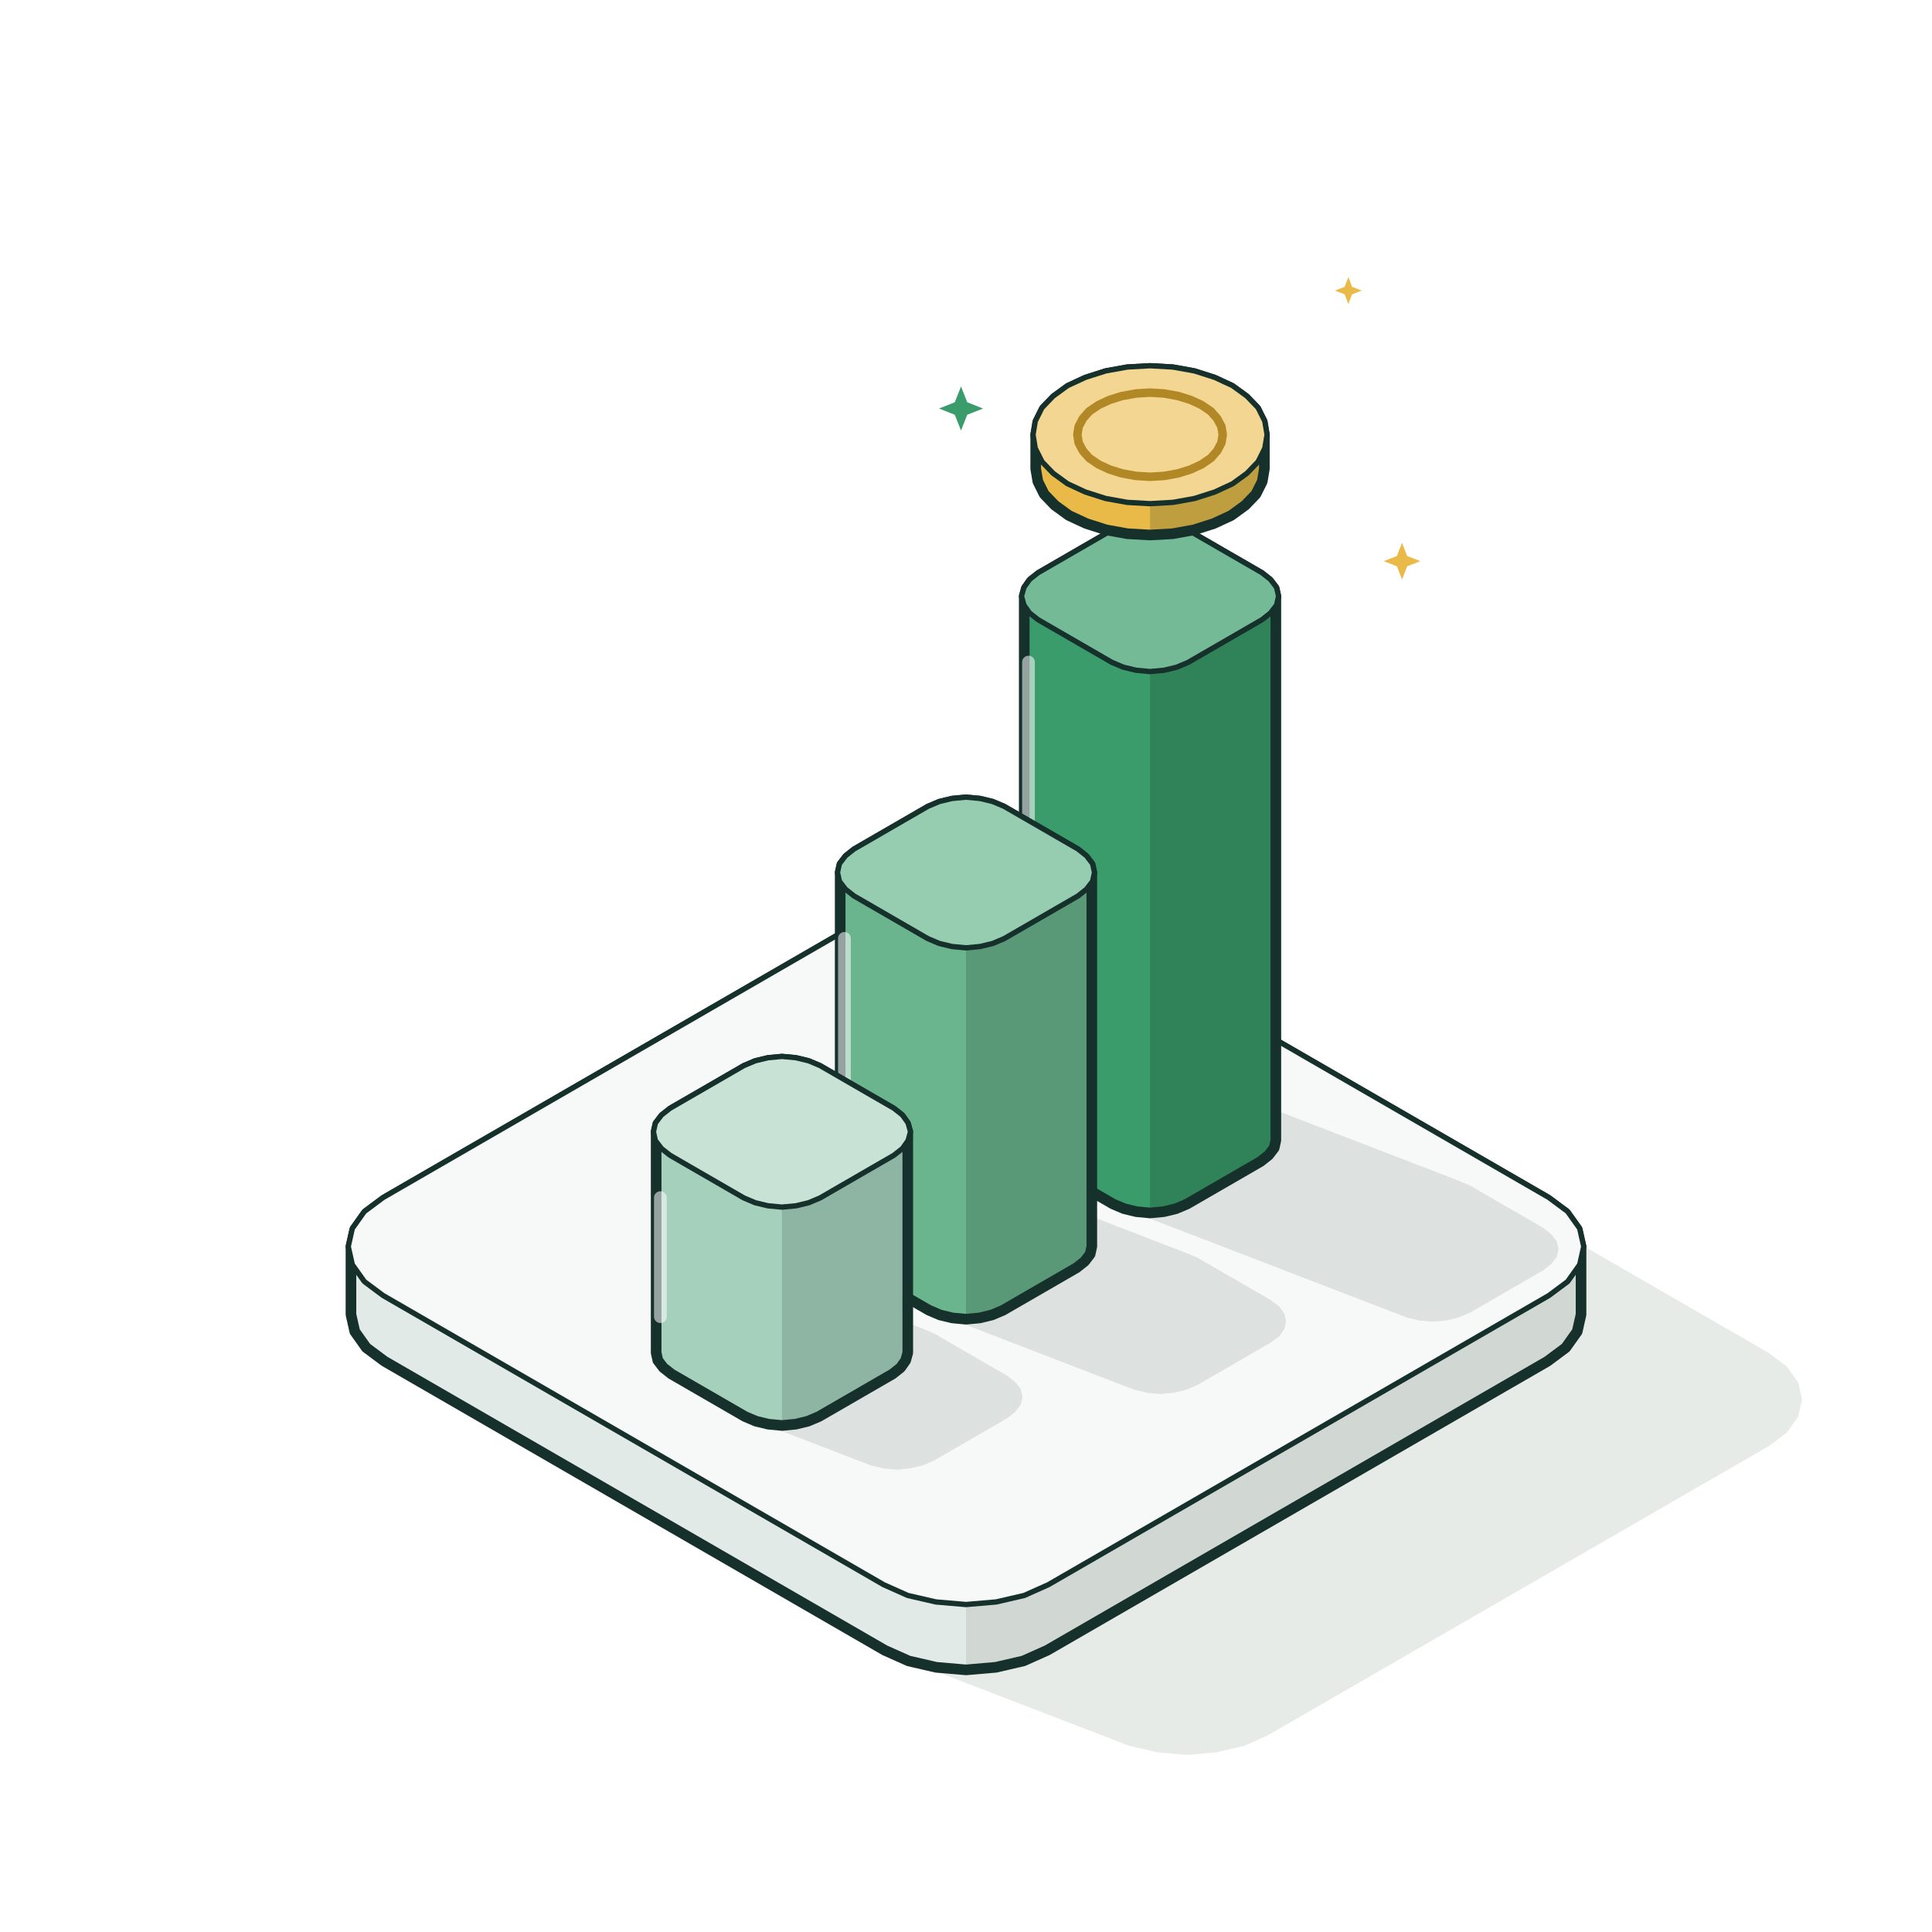
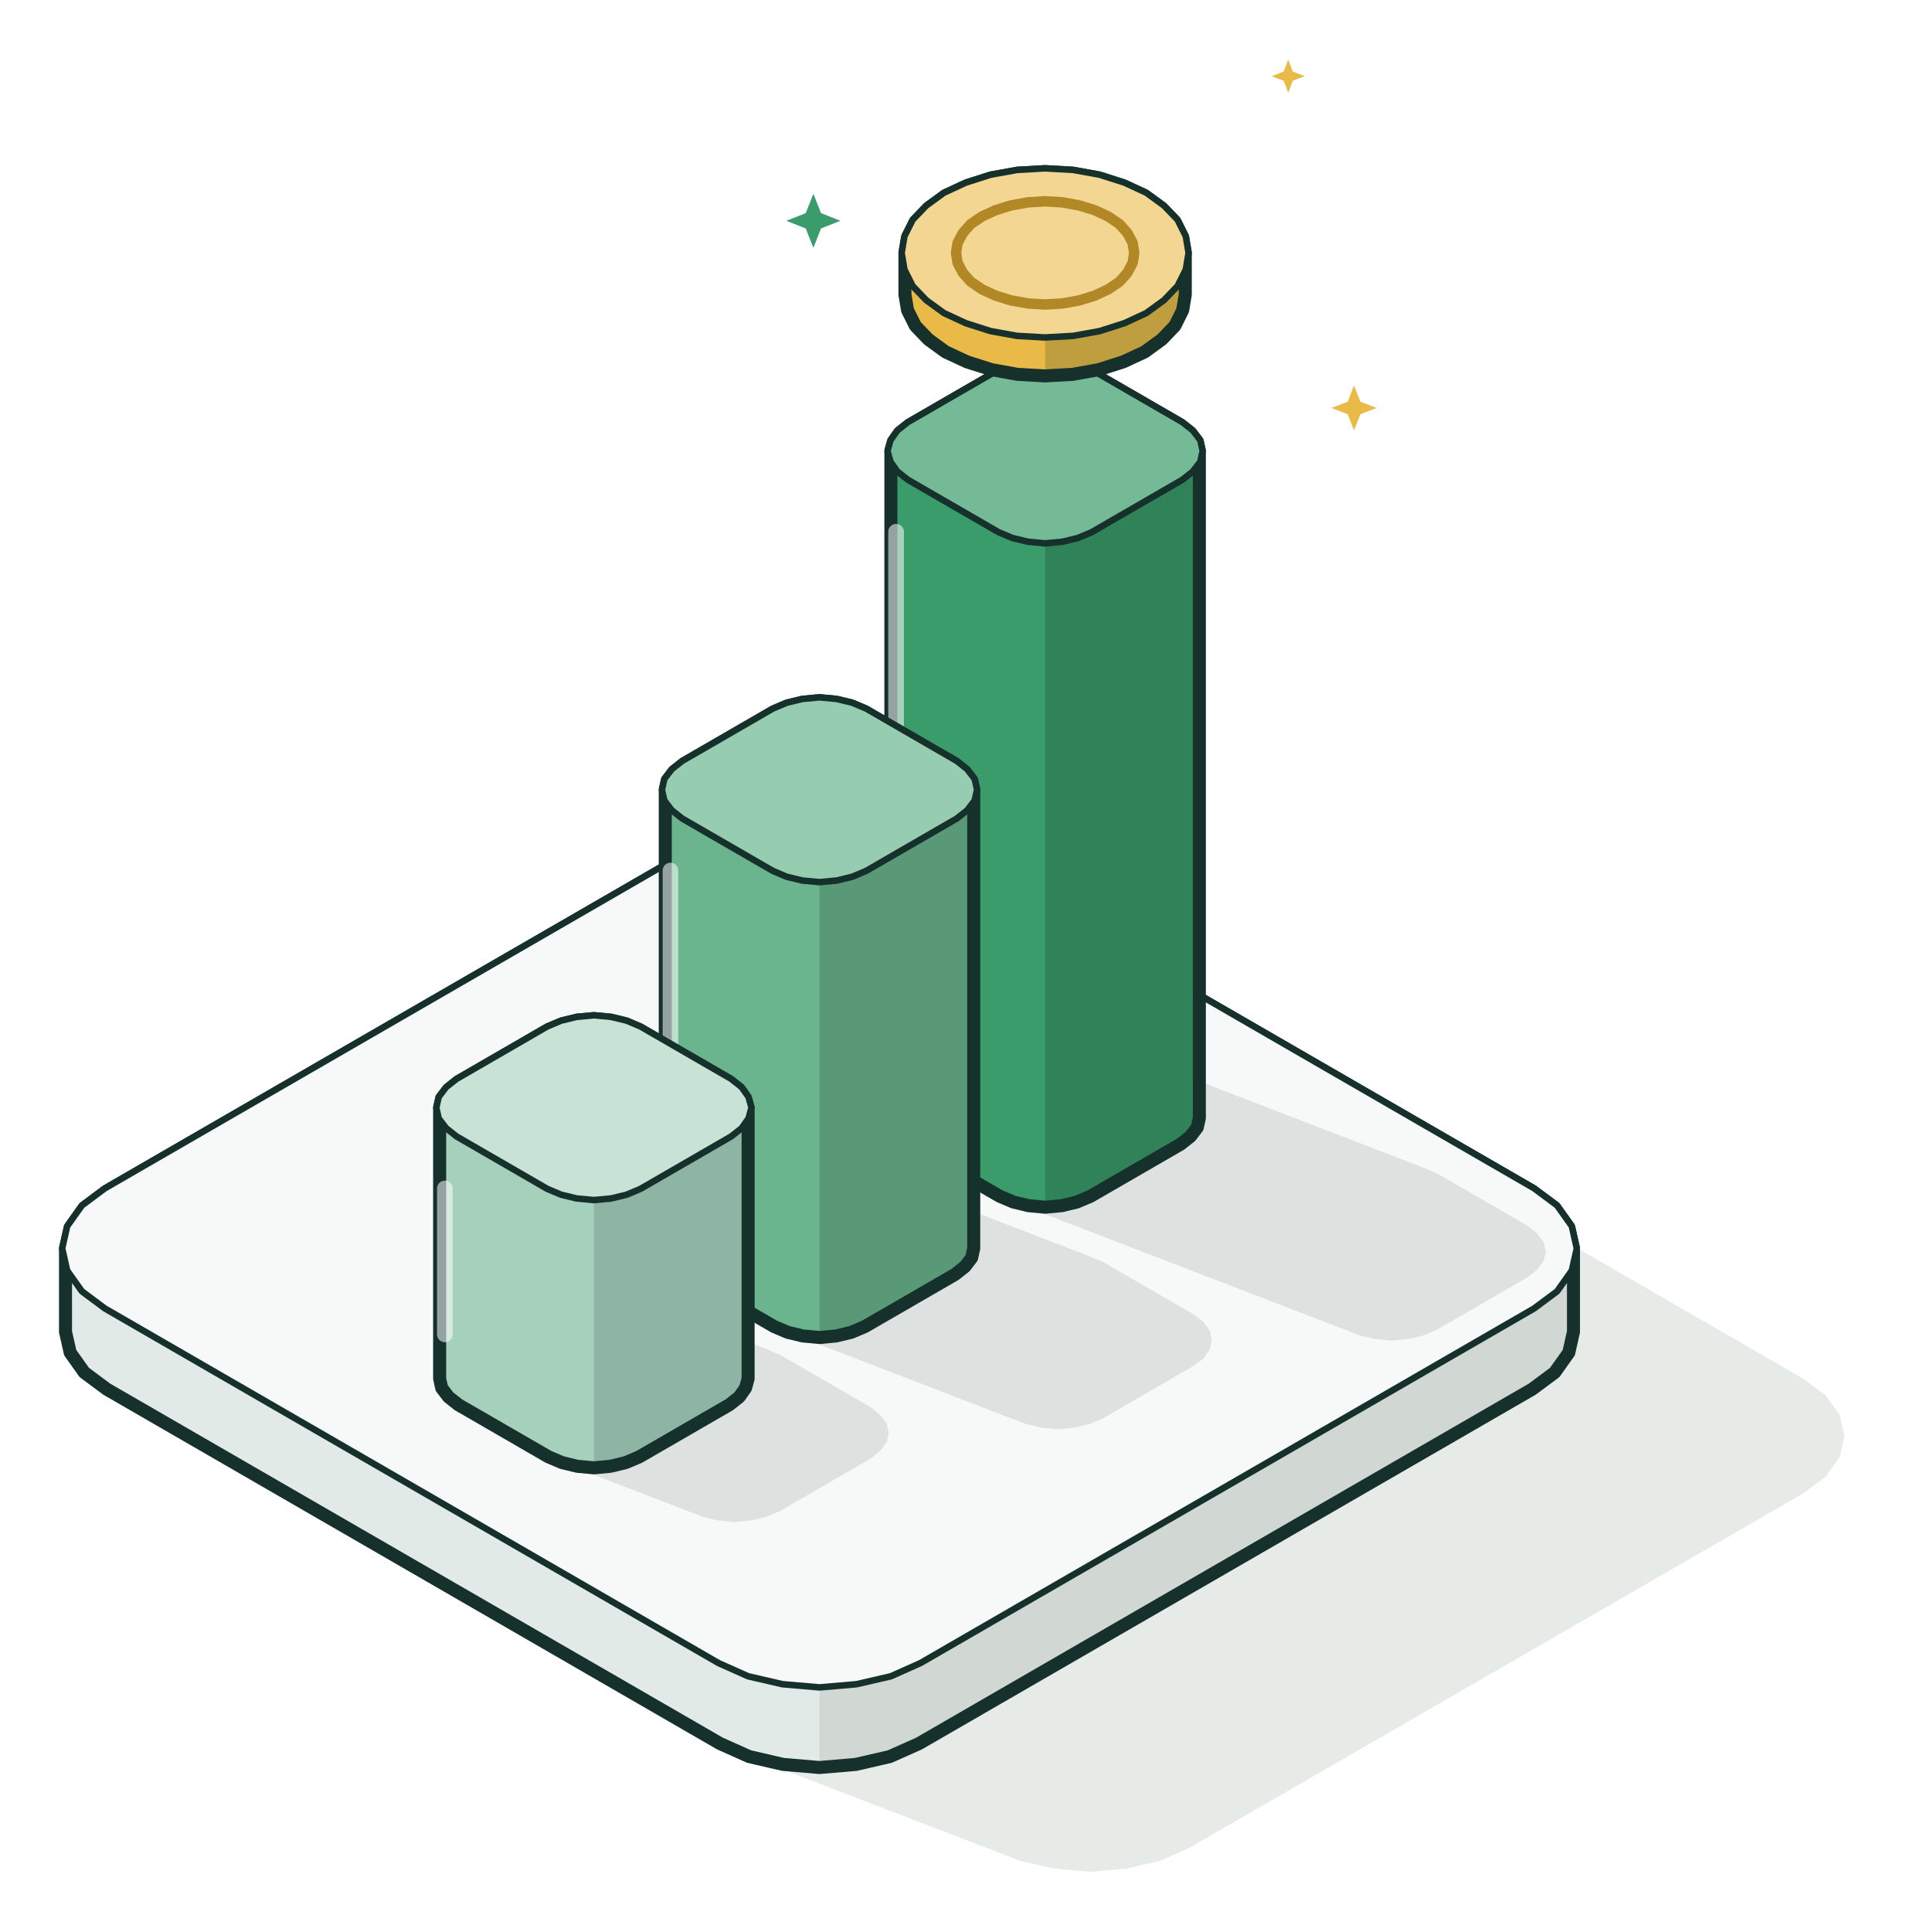
- <svg xmlns="http://www.w3.org/2000/svg" viewBox="0 0 400 400" preserveAspectRatio="xMidYMid meet">
+ <svg xmlns="http://www.w3.org/2000/svg" viewBox="61.6 47.3 321.8 326.2" preserveAspectRatio="xMidYMid meet">
  <defs>
    <clipPath id="__lottie_element_7">
      <rect width="400" height="400" x="0" y="0" />
    </clipPath>
  </defs>
  <g clip-path="url(#__lottie_element_7)">
    <g transform="matrix(0.88,0,0,0.88,24,24)" opacity="1">
      <g opacity="0.6" transform="matrix(1,0,0,1,0,0)">
        <path fill="rgb(214,221,216)" fill-opacity="1" d=" M55.3,282 C55.3,282 56.2,278 56.2,278 C56.2,278 58.9,274.2 58.9,274.2 C58.9,274.2 63.2,271 63.2,271 C63.2,271 180.9,203 180.9,203 C180.9,203 186.5,200.5 186.5,200.5 C186.5,200.5 193,199 193,199 C193,199 200,198.4 200,198.4 C200,198.4 207,199 207,199 C207,199 213.5,200.5 213.5,200.5 C213.5,200.5 265.4,220.5 265.4,220.5 C265.4,220.5 271,223 271,223 C271,223 388.8,291 388.8,291 C388.8,291 393.1,294.2 393.1,294.2 C393.1,294.2 395.8,298 395.8,298 C395.8,298 396.7,302 396.7,302 C396.7,302 395.8,306 395.8,306 C395.8,306 393.1,309.8 393.1,309.8 C393.1,309.8 388.8,313 388.8,313 C388.8,313 271,381 271,381 C271,381 265.4,383.5 265.4,383.5 C265.4,383.5 258.9,385 258.9,385 C258.9,385 252,385.6 252,385.6 C252,385.6 245,385 245,385 C245,385 238.5,383.5 238.5,383.5 C238.5,383.5 186.5,363.5 186.5,363.5 C186.5,363.5 180.9,361 180.9,361 C180.9,361 63.2,293 63.2,293 C63.2,293 58.9,289.8 58.9,289.8 C58.9,289.8 56.2,286 56.2,286 C56.2,286 55.3,282 55.3,282z" />
      </g>
    </g>
    <g transform="matrix(0.88,0,0,0.88,24,24)" opacity="1">
      <g opacity="1" transform="matrix(1,0,0,1,0,0)">
        <path fill="rgb(226,234,232)" fill-opacity="1" d=" M55.3,266 C55.3,266 56.2,262 56.2,262 C56.2,262 58.9,258.2 58.9,258.2 C58.9,258.2 63.2,255 63.2,255 C63.2,255 180.9,187 180.9,187 C180.9,187 186.5,184.5 186.5,184.5 C186.5,184.5 193,183 193,183 C193,183 200,182.4 200,182.4 C200,182.4 207,183 207,183 C207,183 213.5,184.5 213.5,184.5 C213.5,184.5 219.1,187 219.1,187 C219.1,187 336.8,255 336.8,255 C336.8,255 341.1,258.2 341.1,258.2 C341.1,258.2 343.8,262 343.8,262 C343.8,262 344.7,266 344.7,266 C344.7,266 344.7,282 344.7,282 C344.7,282 343.8,286 343.8,286 C343.8,286 341.1,289.8 341.1,289.8 C341.1,289.8 336.8,293 336.8,293 C336.8,293 219.1,361 219.1,361 C219.1,361 213.5,363.5 213.5,363.5 C213.5,363.5 207,365 207,365 C207,365 200,365.6 200,365.6 C200,365.6 193,365 193,365 C193,365 186.5,363.5 186.5,363.5 C186.5,363.5 180.9,361 180.9,361 C180.9,361 63.2,293 63.2,293 C63.2,293 58.9,289.8 58.9,289.8 C58.9,289.8 56.2,286 56.2,286 C56.2,286 55.3,282 55.3,282 C55.3,282 55.3,266 55.3,266z" />
      </g>
      <g opacity="1" transform="matrix(1,0,0,1,0,0)">
        <path fill="rgb(209,216,211)" fill-opacity="1" d=" M200,182.4 C200,182.4 200,182.4 200,182.4 C200,182.4 207,183 207,183 C207,183 213.5,184.5 213.5,184.5 C213.5,184.5 219.1,187 219.1,187 C219.1,187 336.8,255 336.8,255 C336.8,255 341.1,258.2 341.1,258.2 C341.1,258.2 343.8,262 343.8,262 C343.8,262 344.7,266 344.7,266 C344.7,266 344.7,282 344.7,282 C344.7,282 343.8,286 343.8,286 C343.8,286 341.1,289.8 341.1,289.8 C341.1,289.8 336.8,293 336.8,293 C336.8,293 219.1,361 219.1,361 C219.1,361 213.5,363.5 213.5,363.5 C213.5,363.5 207,365 207,365 C207,365 200,365.6 200,365.6 C200,365.6 200,365.6 200,365.6 C200,365.6 200,182.4 200,182.4z" />
      </g>
      <g opacity="1" transform="matrix(1,0,0,1,0,0)">
        <path stroke-linecap="round" stroke-linejoin="round" fill-opacity="0" stroke="rgb(22,48,43)" stroke-opacity="1" stroke-width="2.5" d=" M55.3,266 C55.3,266 56.2,262 56.2,262 C56.2,262 58.9,258.2 58.9,258.2 C58.9,258.2 63.2,255 63.2,255 C63.2,255 180.9,187 180.9,187 C180.9,187 186.5,184.5 186.5,184.5 C186.5,184.5 193,183 193,183 C193,183 200,182.4 200,182.4 C200,182.4 207,183 207,183 C207,183 213.5,184.5 213.5,184.5 C213.5,184.5 219.1,187 219.1,187 C219.1,187 336.8,255 336.8,255 C336.8,255 341.1,258.2 341.1,258.2 C341.1,258.2 343.8,262 343.8,262 C343.8,262 344.7,266 344.7,266 C344.7,266 344.7,282 344.7,282 C344.7,282 343.8,286 343.8,286 C343.8,286 341.1,289.8 341.1,289.8 C341.1,289.8 336.8,293 336.8,293 C336.8,293 219.1,361 219.1,361 C219.1,361 213.5,363.5 213.5,363.5 C213.5,363.5 207,365 207,365 C207,365 200,365.6 200,365.6 C200,365.6 193,365 193,365 C193,365 186.5,363.5 186.5,363.5 C186.5,363.5 180.9,361 180.9,361 C180.9,361 63.2,293 63.2,293 C63.2,293 58.9,289.8 58.9,289.8 C58.9,289.8 56.2,286 56.2,286 C56.2,286 55.3,282 55.3,282 C55.3,282 55.3,266 55.3,266z" />
      </g>
      <g opacity="1" transform="matrix(1,0,0,1,0,0)">
        <path stroke-linecap="round" stroke-linejoin="round" fill-opacity="0" stroke="rgb(22,48,43)" stroke-opacity="1" stroke-width="2.5" d=" M336.8,255 C336.8,255 341.1,258.2 341.1,258.2 C341.1,258.2 343.8,262 343.8,262 C343.8,262 344.7,266 344.7,266 C344.7,266 343.8,270 343.8,270 C343.8,270 341.1,273.8 341.1,273.8 C341.1,273.8 336.8,277 336.8,277 C336.8,277 219.1,345 219.1,345 C219.1,345 213.5,347.5 213.5,347.5 C213.5,347.5 207,349 207,349 C207,349 200,349.6 200,349.6 C200,349.6 193,349 193,349 C193,349 186.5,347.5 186.5,347.5 C186.5,347.5 180.9,345 180.9,345 C180.9,345 63.2,277 63.2,277 C63.2,277 58.9,273.8 58.9,273.8 C58.9,273.8 56.2,270 56.2,270 C56.2,270 55.3,266 55.3,266 C55.3,266 56.2,262 56.2,262 C56.2,262 58.9,258.2 58.9,258.2 C58.9,258.2 63.2,255 63.2,255 C63.2,255 180.9,187 180.9,187 C180.9,187 186.5,184.5 186.5,184.5 C186.5,184.5 193,183 193,183 C193,183 200,182.4 200,182.4 C200,182.4 207,183 207,183 C207,183 213.5,184.5 213.5,184.5 C213.5,184.5 219.1,187 219.1,187 C219.1,187 336.8,255 336.8,255z" />
        <path fill="rgb(247,249,249)" fill-opacity="1" d=" M336.8,255 C336.8,255 341.1,258.2 341.1,258.2 C341.1,258.2 343.8,262 343.8,262 C343.8,262 344.7,266 344.7,266 C344.7,266 343.8,270 343.8,270 C343.8,270 341.1,273.8 341.1,273.8 C341.1,273.8 336.8,277 336.8,277 C336.8,277 219.1,345 219.1,345 C219.1,345 213.5,347.5 213.5,347.5 C213.5,347.5 207,349 207,349 C207,349 200,349.6 200,349.6 C200,349.6 193,349 193,349 C193,349 186.5,347.5 186.5,347.5 C186.5,347.5 180.9,345 180.9,345 C180.9,345 63.2,277 63.2,277 C63.2,277 58.9,273.8 58.9,273.8 C58.9,273.8 56.2,270 56.2,270 C56.2,270 55.3,266 55.3,266 C55.3,266 56.2,262 56.2,262 C56.2,262 58.9,258.2 58.9,258.2 C58.9,258.2 63.2,255 63.2,255 C63.2,255 180.9,187 180.9,187 C180.9,187 186.5,184.5 186.5,184.5 C186.5,184.5 193,183 193,183 C193,183 200,182.4 200,182.4 C200,182.4 207,183 207,183 C207,183 213.5,184.5 213.5,184.5 C213.5,184.5 219.1,187 219.1,187 C219.1,187 336.8,255 336.8,255z" />
      </g>
    </g>
    <g transform="matrix(0.88,0,0,0.88,24,24)" opacity="1">
      <g opacity="1" transform="matrix(1,0,0,1,0,0)">
        <path fill="rgb(221,226,224)" fill-opacity="1" d=" M213.7,241 C213.7,241 214.2,239.2 214.2,239.2 C214.2,239.2 215.4,237.5 215.4,237.5 C215.4,237.5 217.3,236 217.3,236 C217.3,236 234.6,226 234.6,226 C234.6,226 237.2,224.9 237.2,224.9 C237.2,224.9 240.1,224.2 240.1,224.2 C240.1,224.2 243.3,223.9 243.3,223.9 C243.3,223.9 246.5,224.2 246.5,224.2 C246.5,224.2 249.4,224.9 249.4,224.9 C249.4,224.9 315.9,250.5 315.9,250.5 C315.9,250.5 318.5,251.6 318.5,251.6 C318.5,251.6 335.8,261.6 335.8,261.6 C335.8,261.6 337.7,263.1 337.7,263.1 C337.7,263.1 339,264.8 339,264.8 C339,264.8 339.4,266.6 339.4,266.6 C339.4,266.6 339,268.4 339,268.4 C339,268.4 337.7,270.1 337.7,270.1 C337.7,270.1 335.8,271.6 335.8,271.6 C335.8,271.6 318.5,281.6 318.5,281.6 C318.5,281.6 315.9,282.7 315.9,282.7 C315.9,282.7 313,283.4 313,283.4 C313,283.4 309.8,283.7 309.8,283.7 C309.8,283.7 306.6,283.4 306.6,283.4 C306.6,283.4 303.7,282.7 303.7,282.7 C303.7,282.7 237.2,257.1 237.2,257.1 C237.2,257.1 234.6,256 234.6,256 C234.6,256 217.3,246 217.3,246 C217.3,246 215.4,244.5 215.4,244.5 C215.4,244.5 214.2,242.8 214.2,242.8 C214.2,242.8 213.7,241 213.7,241z" />
      </g>
      <g opacity="1" transform="matrix(1,0,0,1,0,0)">
        <path fill="rgb(221,226,224)" fill-opacity="1" d=" M170.4,266 C170.4,266 170.8,264.2 170.8,264.2 C170.8,264.2 172.1,262.5 172.1,262.5 C172.1,262.5 174,261 174,261 C174,261 191.3,251 191.3,251 C191.3,251 193.9,249.9 193.9,249.9 C193.9,249.9 196.8,249.2 196.8,249.2 C196.8,249.2 200,248.9 200,248.9 C200,248.9 203.2,249.2 203.2,249.2 C203.2,249.2 206.1,249.9 206.1,249.9 C206.1,249.9 251.8,267.5 251.8,267.5 C251.8,267.5 254.4,268.6 254.4,268.6 C254.4,268.6 271.7,278.6 271.7,278.6 C271.7,278.6 273.7,280.1 273.7,280.1 C273.7,280.1 274.9,281.8 274.9,281.8 C274.9,281.8 275.3,283.6 275.3,283.6 C275.3,283.6 274.9,285.4 274.9,285.4 C274.9,285.4 273.7,287.1 273.7,287.1 C273.7,287.1 271.7,288.6 271.7,288.6 C271.7,288.6 254.4,298.6 254.4,298.6 C254.4,298.6 251.8,299.7 251.8,299.7 C251.8,299.7 248.9,300.4 248.9,300.4 C248.9,300.4 245.7,300.7 245.7,300.7 C245.7,300.7 242.6,300.4 242.6,300.4 C242.6,300.4 239.6,299.7 239.6,299.7 C239.6,299.7 193.9,282.1 193.9,282.1 C193.9,282.1 191.3,281 191.3,281 C191.3,281 174,271 174,271 C174,271 172.1,269.5 172.1,269.5 C172.1,269.5 170.8,267.8 170.8,267.8 C170.8,267.8 170.4,266 170.4,266z" />
      </g>
      <g opacity="1" transform="matrix(1,0,0,1,0,0)">
        <path fill="rgb(221,226,224)" fill-opacity="1" d=" M127.1,291 C127.1,291 127.5,289.2 127.5,289.2 C127.5,289.2 128.8,287.5 128.8,287.5 C128.8,287.5 130.7,286 130.7,286 C130.7,286 148,276 148,276 C148,276 150.6,274.9 150.6,274.9 C150.6,274.9 153.5,274.2 153.5,274.2 C153.5,274.2 156.7,273.9 156.7,273.9 C156.7,273.9 159.9,274.2 159.9,274.2 C159.9,274.2 162.8,274.9 162.8,274.9 C162.8,274.9 189.8,285.3 189.8,285.3 C189.8,285.3 192.4,286.4 192.4,286.4 C192.4,286.4 209.7,296.4 209.7,296.4 C209.7,296.4 211.6,297.9 211.6,297.9 C211.6,297.9 212.9,299.6 212.9,299.6 C212.9,299.6 213.3,301.4 213.3,301.4 C213.3,301.4 212.9,303.2 212.9,303.2 C212.9,303.2 211.6,304.9 211.6,304.9 C211.6,304.9 209.7,306.4 209.7,306.4 C209.7,306.4 192.4,316.4 192.4,316.4 C192.4,316.4 189.8,317.5 189.8,317.5 C189.8,317.5 186.9,318.2 186.9,318.2 C186.9,318.2 183.7,318.5 183.7,318.5 C183.7,318.5 180.5,318.2 180.5,318.2 C180.5,318.2 177.6,317.5 177.6,317.5 C177.6,317.5 150.6,307.1 150.6,307.1 C150.6,307.1 148,306 148,306 C148,306 130.7,296 130.7,296 C130.7,296 128.8,294.5 128.8,294.5 C128.8,294.5 127.5,292.8 127.5,292.8 C127.5,292.8 127.1,291 127.1,291z" />
      </g>
    </g>
    <g transform="matrix(0.88,0,0,0.88,24,24)" opacity="1">
      <g opacity="1" transform="matrix(1,0,0,1,0,0)">
        <path fill="rgb(58,155,107)" fill-opacity="1" d=" M213.7,113 C213.7,113 214.2,111.2 214.2,111.2 C214.2,111.2 215.4,109.5 215.4,109.5 C215.4,109.5 217.3,108 217.3,108 C217.3,108 234.6,98 234.6,98 C234.6,98 237.2,96.9 237.2,96.9 C237.2,96.9 240.1,96.2 240.1,96.2 C240.1,96.2 243.3,95.9 243.3,95.9 C243.3,95.9 246.5,96.2 246.5,96.2 C246.5,96.2 249.4,96.9 249.4,96.9 C249.4,96.9 252,98 252,98 C252,98 269.3,108 269.3,108 C269.3,108 271.2,109.5 271.2,109.5 C271.2,109.5 272.5,111.2 272.5,111.2 C272.5,111.2 272.9,113 272.9,113 C272.9,113 272.9,241 272.9,241 C272.9,241 272.5,242.8 272.5,242.8 C272.5,242.8 271.2,244.5 271.2,244.5 C271.2,244.5 269.3,246 269.3,246 C269.3,246 252,256 252,256 C252,256 249.4,257.1 249.4,257.1 C249.4,257.1 246.5,257.8 246.5,257.8 C246.5,257.8 243.3,258.1 243.3,258.1 C243.3,258.1 240.1,257.8 240.1,257.8 C240.1,257.8 237.2,257.1 237.2,257.1 C237.2,257.1 234.6,256 234.6,256 C234.6,256 217.3,246 217.3,246 C217.3,246 215.4,244.5 215.4,244.5 C215.4,244.5 214.2,242.8 214.2,242.8 C214.2,242.8 213.7,241 213.7,241 C213.7,241 213.7,113 213.7,113z" />
      </g>
      <g opacity="1" transform="matrix(1,0,0,1,0,0)">
        <path fill="rgb(48,130,89)" fill-opacity="1" d=" M243.3,95.9 C243.3,95.9 243.3,95.9 243.3,95.9 C243.3,95.9 246.5,96.2 246.5,96.2 C246.5,96.2 249.4,96.9 249.4,96.9 C249.4,96.9 252,98 252,98 C252,98 269.3,108 269.3,108 C269.3,108 271.2,109.5 271.2,109.5 C271.2,109.5 272.5,111.2 272.5,111.2 C272.5,111.2 272.9,113 272.9,113 C272.9,113 272.9,241 272.9,241 C272.9,241 272.5,242.8 272.5,242.8 C272.5,242.8 271.2,244.5 271.2,244.5 C271.2,244.5 269.3,246 269.3,246 C269.3,246 252,256 252,256 C252,256 249.4,257.1 249.4,257.1 C249.4,257.1 246.5,257.8 246.5,257.8 C246.5,257.8 243.3,258.1 243.3,258.1 C243.3,258.1 243.3,258.1 243.3,258.1 C243.3,258.1 243.3,95.9 243.3,95.9z" />
      </g>
      <g opacity="1" transform="matrix(1,0,0,1,0,0)">
        <path stroke-linecap="round" stroke-linejoin="round" fill-opacity="0" stroke="rgb(22,48,43)" stroke-opacity="1" stroke-width="2.5" d=" M213.7,113 C213.7,113 214.2,111.2 214.2,111.2 C214.2,111.2 215.4,109.5 215.4,109.5 C215.4,109.5 217.3,108 217.3,108 C217.3,108 234.6,98 234.6,98 C234.6,98 237.2,96.9 237.2,96.9 C237.2,96.9 240.1,96.2 240.1,96.2 C240.1,96.2 243.3,95.9 243.3,95.9 C243.3,95.9 246.5,96.2 246.5,96.2 C246.5,96.2 249.4,96.9 249.4,96.9 C249.4,96.9 252,98 252,98 C252,98 269.3,108 269.3,108 C269.3,108 271.2,109.5 271.2,109.5 C271.2,109.5 272.5,111.2 272.5,111.2 C272.5,111.2 272.9,113 272.9,113 C272.9,113 272.9,241 272.9,241 C272.9,241 272.5,242.8 272.5,242.8 C272.5,242.8 271.2,244.5 271.2,244.5 C271.2,244.5 269.3,246 269.3,246 C269.3,246 252,256 252,256 C252,256 249.4,257.1 249.4,257.1 C249.4,257.1 246.5,257.8 246.5,257.8 C246.5,257.8 243.3,258.1 243.3,258.1 C243.3,258.1 240.1,257.8 240.1,257.8 C240.1,257.8 237.2,257.1 237.2,257.1 C237.2,257.1 234.6,256 234.6,256 C234.6,256 217.3,246 217.3,246 C217.3,246 215.4,244.5 215.4,244.5 C215.4,244.5 214.2,242.8 214.2,242.8 C214.2,242.8 213.7,241 213.7,241 C213.7,241 213.7,113 213.7,113z" />
      </g>
      <g opacity="1" transform="matrix(1,0,0,1,0,0)">
        <path stroke-linecap="round" stroke-linejoin="round" fill-opacity="0" stroke="rgb(22,48,43)" stroke-opacity="1" stroke-width="2.5" d=" M269.3,108 C269.3,108 271.2,109.5 271.2,109.5 C271.2,109.5 272.5,111.2 272.5,111.2 C272.5,111.2 272.9,113 272.9,113 C272.9,113 272.5,114.8 272.5,114.8 C272.5,114.8 271.2,116.5 271.2,116.5 C271.2,116.5 269.3,118 269.3,118 C269.3,118 252,128 252,128 C252,128 249.4,129.1 249.4,129.1 C249.4,129.1 246.5,129.8 246.5,129.8 C246.5,129.8 243.3,130.1 243.3,130.1 C243.3,130.1 240.1,129.8 240.1,129.8 C240.1,129.8 237.2,129.1 237.2,129.1 C237.2,129.1 234.6,128 234.6,128 C234.6,128 217.3,118 217.3,118 C217.3,118 215.4,116.5 215.4,116.5 C215.4,116.5 214.2,114.8 214.2,114.8 C214.2,114.8 213.7,113 213.7,113 C213.7,113 214.2,111.2 214.2,111.2 C214.2,111.2 215.4,109.5 215.4,109.5 C215.4,109.5 217.3,108 217.3,108 C217.3,108 234.6,98 234.6,98 C234.6,98 237.2,96.9 237.2,96.9 C237.2,96.9 240.1,96.2 240.1,96.2 C240.1,96.2 243.3,95.9 243.3,95.9 C243.3,95.9 246.5,96.2 246.5,96.2 C246.5,96.2 249.4,96.9 249.4,96.9 C249.4,96.9 252,98 252,98 C252,98 269.3,108 269.3,108z" />
        <path fill="rgb(117,186,150)" fill-opacity="1" d=" M269.3,108 C269.3,108 271.2,109.5 271.2,109.5 C271.2,109.5 272.5,111.2 272.5,111.2 C272.5,111.2 272.9,113 272.9,113 C272.9,113 272.5,114.8 272.5,114.8 C272.5,114.8 271.2,116.5 271.2,116.5 C271.2,116.5 269.3,118 269.3,118 C269.3,118 252,128 252,128 C252,128 249.4,129.1 249.4,129.1 C249.4,129.1 246.5,129.8 246.5,129.8 C246.5,129.8 243.3,130.1 243.3,130.1 C243.3,130.1 240.1,129.8 240.1,129.8 C240.1,129.8 237.2,129.1 237.2,129.1 C237.2,129.1 234.6,128 234.6,128 C234.6,128 217.3,118 217.3,118 C217.3,118 215.4,116.5 215.4,116.5 C215.4,116.5 214.2,114.8 214.2,114.8 C214.2,114.8 213.7,113 213.7,113 C213.7,113 214.2,111.2 214.2,111.2 C214.2,111.2 215.4,109.5 215.4,109.5 C215.4,109.5 217.3,108 217.3,108 C217.3,108 234.6,98 234.6,98 C234.6,98 237.2,96.9 237.2,96.9 C237.2,96.9 240.1,96.2 240.1,96.2 C240.1,96.2 243.3,95.9 243.3,95.9 C243.3,95.9 246.5,96.2 246.5,96.2 C246.5,96.2 249.4,96.9 249.4,96.9 C249.4,96.9 252,98 252,98 C252,98 269.3,108 269.3,108z" />
      </g>
      <g opacity="0.55" transform="matrix(1,0,0,1,0,0)">
        <path stroke-linecap="round" stroke-linejoin="round" fill-opacity="0" stroke="rgb(255,255,255)" stroke-opacity="1" stroke-width="3" d=" M214.7,232.5 C214.7,232.5 214.7,128.5 214.7,128.5" />
      </g>
      <g opacity="1" transform="matrix(1,0,0,1,0,0)">
        <path fill="rgb(107,181,142)" fill-opacity="1" d=" M170.4,178 C170.4,178 170.8,176.2 170.8,176.2 C170.8,176.2 172.1,174.5 172.1,174.5 C172.1,174.5 174,173 174,173 C174,173 191.3,163 191.3,163 C191.3,163 193.9,161.9 193.9,161.9 C193.9,161.9 196.8,161.2 196.8,161.2 C196.8,161.2 200,160.9 200,160.9 C200,160.9 203.2,161.2 203.2,161.2 C203.2,161.2 206.1,161.9 206.1,161.9 C206.1,161.9 208.7,163 208.7,163 C208.7,163 226,173 226,173 C226,173 227.9,174.5 227.9,174.5 C227.9,174.5 229.2,176.2 229.2,176.2 C229.2,176.2 229.6,178 229.6,178 C229.6,178 229.6,266 229.6,266 C229.6,266 229.2,267.8 229.2,267.8 C229.2,267.8 227.9,269.5 227.9,269.5 C227.9,269.5 226,271 226,271 C226,271 208.7,281 208.7,281 C208.7,281 206.1,282.1 206.1,282.1 C206.1,282.1 203.2,282.8 203.2,282.8 C203.2,282.8 200,283.1 200,283.1 C200,283.1 196.8,282.8 196.8,282.8 C196.8,282.8 193.9,282.1 193.9,282.1 C193.9,282.1 191.3,281 191.3,281 C191.3,281 174,271 174,271 C174,271 172.1,269.5 172.1,269.5 C172.1,269.5 170.8,267.8 170.8,267.8 C170.8,267.8 170.4,266 170.4,266 C170.4,266 170.4,178 170.4,178z" />
      </g>
      <g opacity="1" transform="matrix(1,0,0,1,0,0)">
        <path fill="rgb(89,153,119)" fill-opacity="1" d=" M200,160.9 C200,160.9 200,160.9 200,160.9 C200,160.9 203.2,161.2 203.2,161.2 C203.2,161.2 206.1,161.9 206.1,161.9 C206.1,161.9 208.7,163 208.7,163 C208.7,163 226,173 226,173 C226,173 227.9,174.5 227.9,174.5 C227.9,174.5 229.2,176.2 229.2,176.2 C229.2,176.2 229.6,178 229.6,178 C229.6,178 229.6,266 229.6,266 C229.6,266 229.2,267.8 229.2,267.8 C229.2,267.8 227.9,269.5 227.9,269.5 C227.9,269.5 226,271 226,271 C226,271 208.7,281 208.7,281 C208.7,281 206.1,282.1 206.1,282.1 C206.1,282.1 203.2,282.8 203.2,282.8 C203.2,282.8 200,283.1 200,283.1 C200,283.1 200,283.1 200,283.1 C200,283.1 200,160.9 200,160.9z" />
      </g>
      <g opacity="1" transform="matrix(1,0,0,1,0,0)">
        <path stroke-linecap="round" stroke-linejoin="round" fill-opacity="0" stroke="rgb(22,48,43)" stroke-opacity="1" stroke-width="2.5" d=" M170.4,178 C170.4,178 170.8,176.2 170.8,176.2 C170.8,176.2 172.1,174.5 172.1,174.5 C172.1,174.5 174,173 174,173 C174,173 191.3,163 191.3,163 C191.3,163 193.9,161.9 193.9,161.9 C193.9,161.9 196.8,161.2 196.8,161.2 C196.8,161.2 200,160.9 200,160.9 C200,160.9 203.2,161.2 203.2,161.2 C203.2,161.2 206.1,161.9 206.1,161.9 C206.1,161.9 208.7,163 208.7,163 C208.7,163 226,173 226,173 C226,173 227.9,174.5 227.9,174.5 C227.9,174.5 229.2,176.2 229.2,176.2 C229.2,176.2 229.6,178 229.6,178 C229.6,178 229.6,266 229.6,266 C229.6,266 229.2,267.8 229.2,267.8 C229.2,267.8 227.9,269.5 227.9,269.5 C227.9,269.5 226,271 226,271 C226,271 208.7,281 208.7,281 C208.7,281 206.1,282.1 206.1,282.1 C206.1,282.1 203.2,282.8 203.2,282.8 C203.2,282.8 200,283.1 200,283.1 C200,283.1 196.8,282.8 196.8,282.8 C196.8,282.8 193.9,282.1 193.9,282.1 C193.9,282.1 191.3,281 191.3,281 C191.3,281 174,271 174,271 C174,271 172.1,269.5 172.1,269.5 C172.1,269.5 170.8,267.8 170.8,267.8 C170.8,267.8 170.4,266 170.4,266 C170.4,266 170.4,178 170.4,178z" />
      </g>
      <g opacity="1" transform="matrix(1,0,0,1,0,0)">
        <path stroke-linecap="round" stroke-linejoin="round" fill-opacity="0" stroke="rgb(22,48,43)" stroke-opacity="1" stroke-width="2.5" d=" M226,173 C226,173 227.9,174.5 227.9,174.5 C227.9,174.5 229.2,176.2 229.2,176.2 C229.2,176.2 229.6,178 229.6,178 C229.6,178 229.2,179.8 229.2,179.8 C229.2,179.8 227.9,181.5 227.9,181.5 C227.9,181.5 226,183 226,183 C226,183 208.7,193 208.7,193 C208.7,193 206.1,194.1 206.1,194.1 C206.1,194.1 203.2,194.8 203.2,194.8 C203.2,194.8 200,195.1 200,195.1 C200,195.1 196.8,194.8 196.8,194.8 C196.8,194.8 193.9,194.1 193.9,194.1 C193.9,194.1 191.3,193 191.3,193 C191.3,193 174,183 174,183 C174,183 172.1,181.5 172.1,181.5 C172.1,181.5 170.8,179.8 170.8,179.8 C170.8,179.8 170.4,178 170.4,178 C170.4,178 170.8,176.2 170.8,176.2 C170.8,176.2 172.1,174.5 172.1,174.5 C172.1,174.5 174,173 174,173 C174,173 191.3,163 191.3,163 C191.3,163 193.9,161.9 193.9,161.9 C193.9,161.9 196.8,161.2 196.8,161.2 C196.8,161.2 200,160.9 200,160.9 C200,160.9 203.2,161.2 203.2,161.2 C203.2,161.2 206.1,161.9 206.1,161.9 C206.1,161.9 208.7,163 208.7,163 C208.7,163 226,173 226,173z" />
        <path fill="rgb(150,204,175)" fill-opacity="1" d=" M226,173 C226,173 227.9,174.5 227.9,174.5 C227.9,174.5 229.2,176.2 229.2,176.2 C229.2,176.2 229.6,178 229.6,178 C229.6,178 229.2,179.8 229.2,179.8 C229.2,179.8 227.9,181.5 227.9,181.5 C227.9,181.5 226,183 226,183 C226,183 208.7,193 208.7,193 C208.7,193 206.1,194.1 206.1,194.1 C206.1,194.1 203.2,194.8 203.2,194.8 C203.2,194.8 200,195.1 200,195.1 C200,195.1 196.8,194.8 196.8,194.8 C196.8,194.8 193.9,194.1 193.9,194.1 C193.9,194.1 191.3,193 191.3,193 C191.3,193 174,183 174,183 C174,183 172.1,181.5 172.1,181.5 C172.1,181.5 170.8,179.8 170.8,179.8 C170.8,179.8 170.4,178 170.4,178 C170.4,178 170.8,176.2 170.8,176.2 C170.8,176.2 172.1,174.5 172.1,174.5 C172.1,174.5 174,173 174,173 C174,173 191.3,163 191.3,163 C191.3,163 193.9,161.9 193.9,161.9 C193.9,161.9 196.8,161.2 196.8,161.2 C196.8,161.2 200,160.9 200,160.9 C200,160.9 203.2,161.2 203.2,161.2 C203.2,161.2 206.1,161.9 206.1,161.9 C206.1,161.9 208.7,163 208.7,163 C208.7,163 226,173 226,173z" />
      </g>
      <g opacity="0.55" transform="matrix(1,0,0,1,0,0)">
        <path stroke-linecap="round" stroke-linejoin="round" fill-opacity="0" stroke="rgb(255,255,255)" stroke-opacity="1" stroke-width="3" d=" M171.4,257.5 C171.4,257.5 171.4,193.5 171.4,193.5" />
      </g>
      <g opacity="1" transform="matrix(1,0,0,1,0,0)">
        <path fill="rgb(165,209,188)" fill-opacity="1" d=" M127.1,239 C127.1,239 127.5,237.2 127.5,237.2 C127.5,237.2 128.8,235.5 128.8,235.5 C128.8,235.5 130.7,234 130.7,234 C130.7,234 148,224 148,224 C148,224 150.6,222.9 150.6,222.9 C150.6,222.9 153.5,222.2 153.5,222.2 C153.5,222.2 156.7,221.9 156.7,221.9 C156.7,221.9 159.9,222.2 159.9,222.2 C159.9,222.2 162.8,222.9 162.8,222.9 C162.8,222.9 165.4,224 165.4,224 C165.4,224 182.7,234 182.7,234 C182.7,234 184.6,235.5 184.6,235.5 C184.6,235.5 185.8,237.2 185.8,237.2 C185.8,237.2 186.3,239 186.3,239 C186.3,239 186.3,291 186.3,291 C186.3,291 185.8,292.8 185.8,292.8 C185.8,292.8 184.6,294.5 184.6,294.5 C184.6,294.5 182.7,296 182.7,296 C182.7,296 165.4,306 165.4,306 C165.4,306 162.8,307.1 162.8,307.1 C162.8,307.1 159.9,307.8 159.9,307.8 C159.9,307.8 156.7,308.1 156.7,308.1 C156.7,308.1 153.5,307.8 153.5,307.8 C153.5,307.8 150.6,307.1 150.6,307.1 C150.6,307.1 148,306 148,306 C148,306 130.7,296 130.7,296 C130.7,296 128.8,294.5 128.8,294.5 C128.8,294.5 127.5,292.8 127.5,292.8 C127.5,292.8 127.1,291 127.1,291 C127.1,291 127.1,239 127.1,239z" />
      </g>
      <g opacity="1" transform="matrix(1,0,0,1,0,0)">
        <path fill="rgb(142,181,163)" fill-opacity="1" d=" M156.7,221.9 C156.7,221.9 156.7,221.9 156.7,221.9 C156.7,221.9 159.9,222.2 159.9,222.2 C159.9,222.2 162.8,222.9 162.8,222.9 C162.8,222.9 165.4,224 165.4,224 C165.4,224 182.7,234 182.7,234 C182.7,234 184.6,235.5 184.6,235.5 C184.6,235.5 185.8,237.2 185.8,237.2 C185.8,237.2 186.3,239 186.3,239 C186.3,239 186.3,291 186.3,291 C186.3,291 185.8,292.8 185.8,292.8 C185.8,292.8 184.6,294.5 184.6,294.5 C184.6,294.5 182.7,296 182.7,296 C182.7,296 165.4,306 165.4,306 C165.4,306 162.8,307.1 162.8,307.1 C162.8,307.1 159.9,307.8 159.9,307.8 C159.9,307.8 156.7,308.1 156.7,308.1 C156.7,308.1 156.7,308.1 156.7,308.1 C156.7,308.1 156.7,221.9 156.7,221.9z" />
      </g>
      <g opacity="1" transform="matrix(1,0,0,1,0,0)">
        <path stroke-linecap="round" stroke-linejoin="round" fill-opacity="0" stroke="rgb(22,48,43)" stroke-opacity="1" stroke-width="2.5" d=" M127.1,239 C127.1,239 127.5,237.2 127.5,237.2 C127.5,237.2 128.8,235.5 128.8,235.5 C128.8,235.5 130.7,234 130.7,234 C130.7,234 148,224 148,224 C148,224 150.6,222.9 150.6,222.9 C150.6,222.9 153.5,222.2 153.5,222.2 C153.5,222.2 156.7,221.9 156.7,221.9 C156.7,221.9 159.9,222.2 159.9,222.2 C159.9,222.2 162.8,222.9 162.8,222.9 C162.8,222.9 165.4,224 165.4,224 C165.4,224 182.7,234 182.7,234 C182.7,234 184.6,235.5 184.6,235.5 C184.6,235.5 185.8,237.2 185.8,237.2 C185.8,237.2 186.3,239 186.3,239 C186.3,239 186.3,291 186.3,291 C186.3,291 185.8,292.8 185.8,292.8 C185.8,292.8 184.6,294.5 184.6,294.5 C184.6,294.5 182.7,296 182.7,296 C182.7,296 165.4,306 165.4,306 C165.4,306 162.8,307.1 162.8,307.1 C162.8,307.1 159.9,307.8 159.9,307.8 C159.9,307.8 156.7,308.1 156.7,308.1 C156.7,308.1 153.5,307.8 153.5,307.8 C153.5,307.8 150.6,307.1 150.6,307.1 C150.6,307.1 148,306 148,306 C148,306 130.7,296 130.7,296 C130.7,296 128.8,294.5 128.8,294.5 C128.8,294.5 127.5,292.8 127.5,292.8 C127.5,292.8 127.1,291 127.1,291 C127.1,291 127.1,239 127.1,239z" />
      </g>
      <g opacity="1" transform="matrix(1,0,0,1,0,0)">
        <path stroke-linecap="round" stroke-linejoin="round" fill-opacity="0" stroke="rgb(22,48,43)" stroke-opacity="1" stroke-width="2.5" d=" M182.7,234 C182.7,234 184.6,235.5 184.6,235.5 C184.6,235.5 185.8,237.2 185.8,237.2 C185.8,237.2 186.3,239 186.3,239 C186.3,239 185.8,240.8 185.8,240.8 C185.8,240.8 184.6,242.5 184.6,242.5 C184.6,242.5 182.7,244 182.7,244 C182.7,244 165.4,254 165.4,254 C165.4,254 162.8,255.1 162.8,255.1 C162.8,255.1 159.9,255.8 159.9,255.8 C159.9,255.8 156.7,256.1 156.7,256.1 C156.7,256.1 153.5,255.8 153.5,255.8 C153.5,255.8 150.6,255.1 150.6,255.1 C150.6,255.1 148,254 148,254 C148,254 130.7,244 130.7,244 C130.7,244 128.8,242.5 128.8,242.5 C128.8,242.5 127.5,240.8 127.5,240.8 C127.5,240.8 127.1,239 127.1,239 C127.1,239 127.5,237.2 127.5,237.2 C127.5,237.2 128.8,235.5 128.8,235.5 C128.8,235.5 130.7,234 130.7,234 C130.7,234 148,224 148,224 C148,224 150.6,222.9 150.6,222.9 C150.6,222.9 153.5,222.2 153.5,222.2 C153.5,222.2 156.7,221.9 156.7,221.9 C156.7,221.9 159.9,222.2 159.9,222.2 C159.9,222.2 162.8,222.9 162.8,222.9 C162.8,222.9 165.4,224 165.4,224 C165.4,224 182.7,234 182.7,234z" />
        <path fill="rgb(201,226,214)" fill-opacity="1" d=" M182.7,234 C182.7,234 184.6,235.5 184.6,235.5 C184.6,235.5 185.8,237.2 185.8,237.2 C185.8,237.2 186.3,239 186.3,239 C186.3,239 185.8,240.8 185.8,240.8 C185.8,240.8 184.6,242.5 184.6,242.5 C184.6,242.5 182.7,244 182.7,244 C182.7,244 165.4,254 165.4,254 C165.4,254 162.8,255.1 162.8,255.1 C162.8,255.1 159.9,255.8 159.9,255.8 C159.9,255.8 156.7,256.1 156.7,256.1 C156.7,256.1 153.5,255.8 153.5,255.8 C153.5,255.8 150.6,255.1 150.6,255.1 C150.6,255.1 148,254 148,254 C148,254 130.7,244 130.7,244 C130.7,244 128.8,242.5 128.8,242.5 C128.8,242.5 127.5,240.8 127.5,240.8 C127.5,240.8 127.1,239 127.1,239 C127.1,239 127.5,237.2 127.5,237.2 C127.5,237.2 128.8,235.5 128.8,235.5 C128.8,235.5 130.7,234 130.7,234 C130.7,234 148,224 148,224 C148,224 150.6,222.9 150.6,222.9 C150.6,222.9 153.5,222.2 153.5,222.2 C153.5,222.2 156.7,221.9 156.7,221.9 C156.7,221.9 159.9,222.2 159.9,222.2 C159.9,222.2 162.8,222.9 162.8,222.9 C162.8,222.9 165.4,224 165.4,224 C165.4,224 182.7,234 182.7,234z" />
      </g>
      <g opacity="0.55" transform="matrix(1,0,0,1,0,0)">
        <path stroke-linecap="round" stroke-linejoin="round" fill-opacity="0" stroke="rgb(255,255,255)" stroke-opacity="1" stroke-width="3" d=" M128.1,282.5 C128.1,282.5 128.1,254.5 128.1,254.5" />
      </g>
    </g>
    <g transform="matrix(0.88,0,0,0.88,24,24)" opacity="1">
      <g opacity="1" transform="matrix(1,0,0,1,0,0)">
        <path fill="rgb(234,186,73)" fill-opacity="1" d=" M216.4,75 C216.4,75 216.9,72 216.9,72 C216.9,72 218.4,69 218.4,69 C218.4,69 220.9,66.4 220.9,66.4 C220.9,66.4 224.2,64 224.2,64 C224.2,64 228.3,62.1 228.3,62.1 C228.3,62.1 233,60.6 233,60.6 C233,60.6 238,59.7 238,59.7 C238,59.7 243.3,59.4 243.3,59.4 C243.3,59.4 248.6,59.7 248.6,59.7 C248.6,59.7 253.6,60.6 253.6,60.6 C253.6,60.6 258.3,62.1 258.3,62.1 C258.3,62.1 262.4,64 262.4,64 C262.4,64 265.7,66.4 265.7,66.4 C265.7,66.4 268.2,69 268.2,69 C268.2,69 269.7,72 269.7,72 C269.7,72 270.2,75 270.2,75 C270.2,75 270.2,83 270.2,83 C270.2,83 269.7,86 269.7,86 C269.7,86 268.2,89 268.2,89 C268.2,89 265.7,91.6 265.7,91.6 C265.7,91.6 262.4,94 262.4,94 C262.4,94 258.3,95.9 258.3,95.9 C258.3,95.9 253.6,97.4 253.6,97.4 C253.6,97.4 248.6,98.3 248.6,98.3 C248.6,98.3 243.3,98.6 243.3,98.6 C243.3,98.6 238,98.3 238,98.3 C238,98.3 233,97.4 233,97.4 C233,97.4 228.3,95.9 228.3,95.9 C228.3,95.9 224.2,94 224.2,94 C224.2,94 220.9,91.6 220.9,91.6 C220.9,91.6 218.4,89 218.4,89 C218.4,89 216.9,86 216.9,86 C216.9,86 216.4,83 216.4,83 C216.4,83 216.4,75 216.4,75z" />
      </g>
      <g opacity="1" transform="matrix(1,0,0,1,0,0)">
        <path fill="rgb(191,158,63)" fill-opacity="1" d=" M243.3,59.4 C243.3,59.4 248.6,59.7 248.6,59.7 C248.6,59.7 253.6,60.6 253.6,60.6 C253.6,60.6 258.3,62.1 258.3,62.1 C258.3,62.1 262.4,64 262.4,64 C262.4,64 265.7,66.4 265.7,66.4 C265.7,66.4 268.2,69 268.2,69 C268.2,69 269.7,72 269.7,72 C269.7,72 270.2,75 270.2,75 C270.2,75 270.2,83 270.2,83 C270.2,83 269.7,86 269.7,86 C269.7,86 268.2,89 268.2,89 C268.2,89 265.7,91.6 265.7,91.6 C265.7,91.6 262.4,94 262.4,94 C262.4,94 258.3,95.9 258.3,95.9 C258.3,95.9 253.6,97.4 253.6,97.4 C253.6,97.4 248.6,98.3 248.6,98.3 C248.6,98.3 243.3,98.6 243.3,98.6 C243.3,98.6 243.3,98.6 243.3,98.6 C243.3,98.6 243.3,59.4 243.3,59.4z" />
      </g>
      <g opacity="1" transform="matrix(1,0,0,1,0,0)">
        <path stroke-linecap="round" stroke-linejoin="round" fill-opacity="0" stroke="rgb(22,48,43)" stroke-opacity="1" stroke-width="2.5" d=" M216.4,75 C216.4,75 216.9,72 216.9,72 C216.9,72 218.4,69 218.4,69 C218.4,69 220.9,66.4 220.9,66.4 C220.9,66.4 224.2,64 224.2,64 C224.2,64 228.3,62.1 228.3,62.1 C228.3,62.1 233,60.6 233,60.6 C233,60.6 238,59.7 238,59.7 C238,59.7 243.3,59.4 243.3,59.4 C243.3,59.4 248.6,59.7 248.6,59.7 C248.6,59.7 253.6,60.6 253.6,60.6 C253.6,60.6 258.3,62.1 258.3,62.1 C258.3,62.1 262.4,64 262.4,64 C262.4,64 265.7,66.4 265.7,66.4 C265.7,66.4 268.2,69 268.2,69 C268.2,69 269.7,72 269.7,72 C269.7,72 270.2,75 270.2,75 C270.2,75 270.2,83 270.2,83 C270.2,83 269.7,86 269.7,86 C269.7,86 268.2,89 268.2,89 C268.2,89 265.7,91.6 265.7,91.6 C265.7,91.6 262.4,94 262.4,94 C262.4,94 258.3,95.9 258.3,95.9 C258.3,95.9 253.6,97.4 253.6,97.4 C253.6,97.4 248.6,98.3 248.6,98.3 C248.6,98.3 243.3,98.6 243.3,98.6 C243.3,98.6 238,98.3 238,98.3 C238,98.3 233,97.4 233,97.4 C233,97.4 228.3,95.9 228.3,95.9 C228.3,95.9 224.2,94 224.2,94 C224.2,94 220.9,91.6 220.9,91.6 C220.9,91.6 218.4,89 218.4,89 C218.4,89 216.9,86 216.9,86 C216.9,86 216.4,83 216.4,83 C216.4,83 216.4,75 216.4,75z" />
      </g>
      <g opacity="1" transform="matrix(1,0,0,1,0,0)">
        <path stroke-linecap="round" stroke-linejoin="round" fill-opacity="0" stroke="rgb(22,48,43)" stroke-opacity="1" stroke-width="2.5" d=" M262.4,86 C262.4,86 258.3,87.9 258.3,87.9 C258.3,87.9 253.6,89.4 253.6,89.4 C253.6,89.4 248.6,90.3 248.6,90.3 C248.6,90.3 243.3,90.6 243.3,90.6 C243.3,90.6 238,90.3 238,90.3 C238,90.3 233,89.4 233,89.4 C233,89.4 228.3,87.9 228.3,87.9 C228.3,87.9 224.2,86 224.2,86 C224.2,86 220.9,83.6 220.9,83.6 C220.9,83.6 218.4,81 218.4,81 C218.4,81 216.9,78 216.9,78 C216.9,78 216.4,75 216.4,75 C216.4,75 216.9,72 216.9,72 C216.9,72 218.4,69 218.4,69 C218.4,69 220.9,66.4 220.9,66.4 C220.9,66.4 224.2,64 224.2,64 C224.2,64 228.3,62.1 228.3,62.1 C228.3,62.1 233,60.6 233,60.6 C233,60.6 238,59.7 238,59.7 C238,59.7 243.3,59.4 243.3,59.4 C243.3,59.4 248.6,59.7 248.6,59.7 C248.6,59.7 253.6,60.6 253.6,60.6 C253.6,60.6 258.3,62.1 258.3,62.1 C258.3,62.1 262.4,64 262.4,64 C262.4,64 265.7,66.4 265.7,66.4 C265.7,66.4 268.2,69 268.2,69 C268.2,69 269.7,72 269.7,72 C269.7,72 270.2,75 270.2,75 C270.2,75 269.7,78 269.7,78 C269.7,78 268.2,81 268.2,81 C268.2,81 265.7,83.6 265.7,83.6 C265.7,83.6 262.4,86 262.4,86z" />
        <path fill="rgb(242,214,145)" fill-opacity="1" d=" M262.4,86 C262.4,86 258.3,87.9 258.3,87.9 C258.3,87.9 253.6,89.4 253.6,89.4 C253.6,89.4 248.6,90.3 248.6,90.3 C248.6,90.3 243.3,90.6 243.3,90.6 C243.3,90.6 238,90.3 238,90.3 C238,90.3 233,89.4 233,89.4 C233,89.4 228.3,87.9 228.3,87.9 C228.3,87.9 224.2,86 224.2,86 C224.2,86 220.9,83.6 220.9,83.6 C220.9,83.6 218.4,81 218.4,81 C218.4,81 216.9,78 216.9,78 C216.9,78 216.4,75 216.4,75 C216.4,75 216.9,72 216.9,72 C216.9,72 218.4,69 218.4,69 C218.4,69 220.9,66.4 220.9,66.4 C220.9,66.4 224.2,64 224.2,64 C224.2,64 228.3,62.1 228.3,62.1 C228.3,62.1 233,60.6 233,60.6 C233,60.6 238,59.7 238,59.7 C238,59.7 243.3,59.4 243.3,59.4 C243.3,59.4 248.6,59.7 248.6,59.7 C248.6,59.7 253.6,60.6 253.6,60.6 C253.6,60.6 258.3,62.1 258.3,62.1 C258.3,62.1 262.4,64 262.4,64 C262.4,64 265.7,66.4 265.7,66.4 C265.7,66.4 268.2,69 268.2,69 C268.2,69 269.7,72 269.7,72 C269.7,72 270.2,75 270.2,75 C270.2,75 269.7,78 269.7,78 C269.7,78 268.2,81 268.2,81 C268.2,81 265.7,83.6 265.7,83.6 C265.7,83.6 262.4,86 262.4,86z" />
      </g>
      <g opacity="1" transform="matrix(1,0,0,1,0,0)">
        <path stroke-linecap="round" stroke-linejoin="round" fill-opacity="0" stroke="rgb(178,135,38)" stroke-opacity="1" stroke-width="2" d=" M255.4,82 C255.4,82 252.8,83.2 252.8,83.2 C252.8,83.2 249.9,84.1 249.9,84.1 C249.9,84.1 246.6,84.7 246.6,84.7 C246.6,84.7 243.3,84.9 243.3,84.9 C243.3,84.9 240,84.7 240,84.7 C240,84.7 236.7,84.1 236.7,84.1 C236.7,84.1 233.8,83.2 233.8,83.2 C233.8,83.2 231.2,82 231.2,82 C231.2,82 229,80.5 229,80.5 C229,80.5 227.5,78.8 227.5,78.8 C227.5,78.8 226.5,76.9 226.5,76.9 C226.5,76.9 226.2,75 226.2,75 C226.2,75 226.5,73.1 226.5,73.1 C226.5,73.1 227.5,71.2 227.5,71.2 C227.5,71.2 229,69.5 229,69.5 C229,69.5 231.2,68 231.2,68 C231.2,68 233.8,66.8 233.8,66.8 C233.8,66.8 236.7,65.9 236.7,65.9 C236.7,65.9 240,65.3 240,65.3 C240,65.3 243.3,65.1 243.3,65.1 C243.3,65.1 246.6,65.3 246.6,65.3 C246.6,65.3 249.9,65.9 249.9,65.9 C249.9,65.9 252.8,66.8 252.8,66.8 C252.8,66.8 255.4,68 255.4,68 C255.4,68 257.6,69.5 257.6,69.5 C257.6,69.5 259.1,71.2 259.1,71.2 C259.1,71.2 260.1,73.1 260.1,73.1 C260.1,73.1 260.4,75 260.4,75 C260.4,75 260.1,76.9 260.1,76.9 C260.1,76.9 259.1,78.8 259.1,78.8 C259.1,78.8 257.6,80.5 257.6,80.5 C257.6,80.5 255.4,82 255.4,82z" />
      </g>
    </g>
    <g transform="matrix(0.31,0,0,0.31,189.48,47.45)" opacity="1">
      <g opacity="1" transform="matrix(1,0,0,1,0,0)">
        <path fill="rgb(234,186,73)" fill-opacity="1" d=" M289.3,32 C289.3,32 291.8,38.5 291.8,38.5 C291.8,38.5 298.3,41 298.3,41 C298.3,41 291.8,43.5 291.8,43.5 C291.8,43.5 289.3,50 289.3,50 C289.3,50 286.8,43.5 286.8,43.5 C286.8,43.5 280.3,41 280.3,41 C280.3,41 286.8,38.5 286.8,38.5 C286.8,38.5 289.3,32 289.3,32z" />
      </g>
    </g>
    <g transform="matrix(0.76,0,0,0.76,47.5,32.14)" opacity="1">
      <g opacity="1" transform="matrix(1,0,0,1,0,0)">
        <path fill="rgb(58,155,107)" fill-opacity="1" d=" M199.3,63 C199.3,63 201,67.3 201,67.3 C201,67.3 205.3,69 205.3,69 C205.3,69 201,70.7 201,70.7 C201,70.7 199.3,75 199.3,75 C199.3,75 197.6,70.7 197.6,70.7 C197.6,70.7 193.3,69 193.3,69 C193.3,69 197.6,67.3 197.6,67.3 C197.6,67.3 199.3,63 199.3,63z" />
      </g>
    </g>
    <g transform="matrix(0.76,0,0,0.76,59.77,36.38)" opacity="1">
      <g opacity="1" transform="matrix(1,0,0,1,0,0)">
        <path fill="rgb(234,186,73)" fill-opacity="1" d=" M303.3,100 C303.3,100 304.7,103.6 304.7,103.6 C304.7,103.6 308.3,105 308.3,105 C308.3,105 304.7,106.4 304.7,106.4 C304.7,106.4 303.3,110 303.3,110 C303.3,110 301.9,106.4 301.9,106.4 C301.9,106.4 298.3,105 298.3,105 C298.3,105 301.9,103.6 301.9,103.6 C301.9,103.6 303.3,100 303.3,100z" />
      </g>
    </g>
  </g>
</svg>
